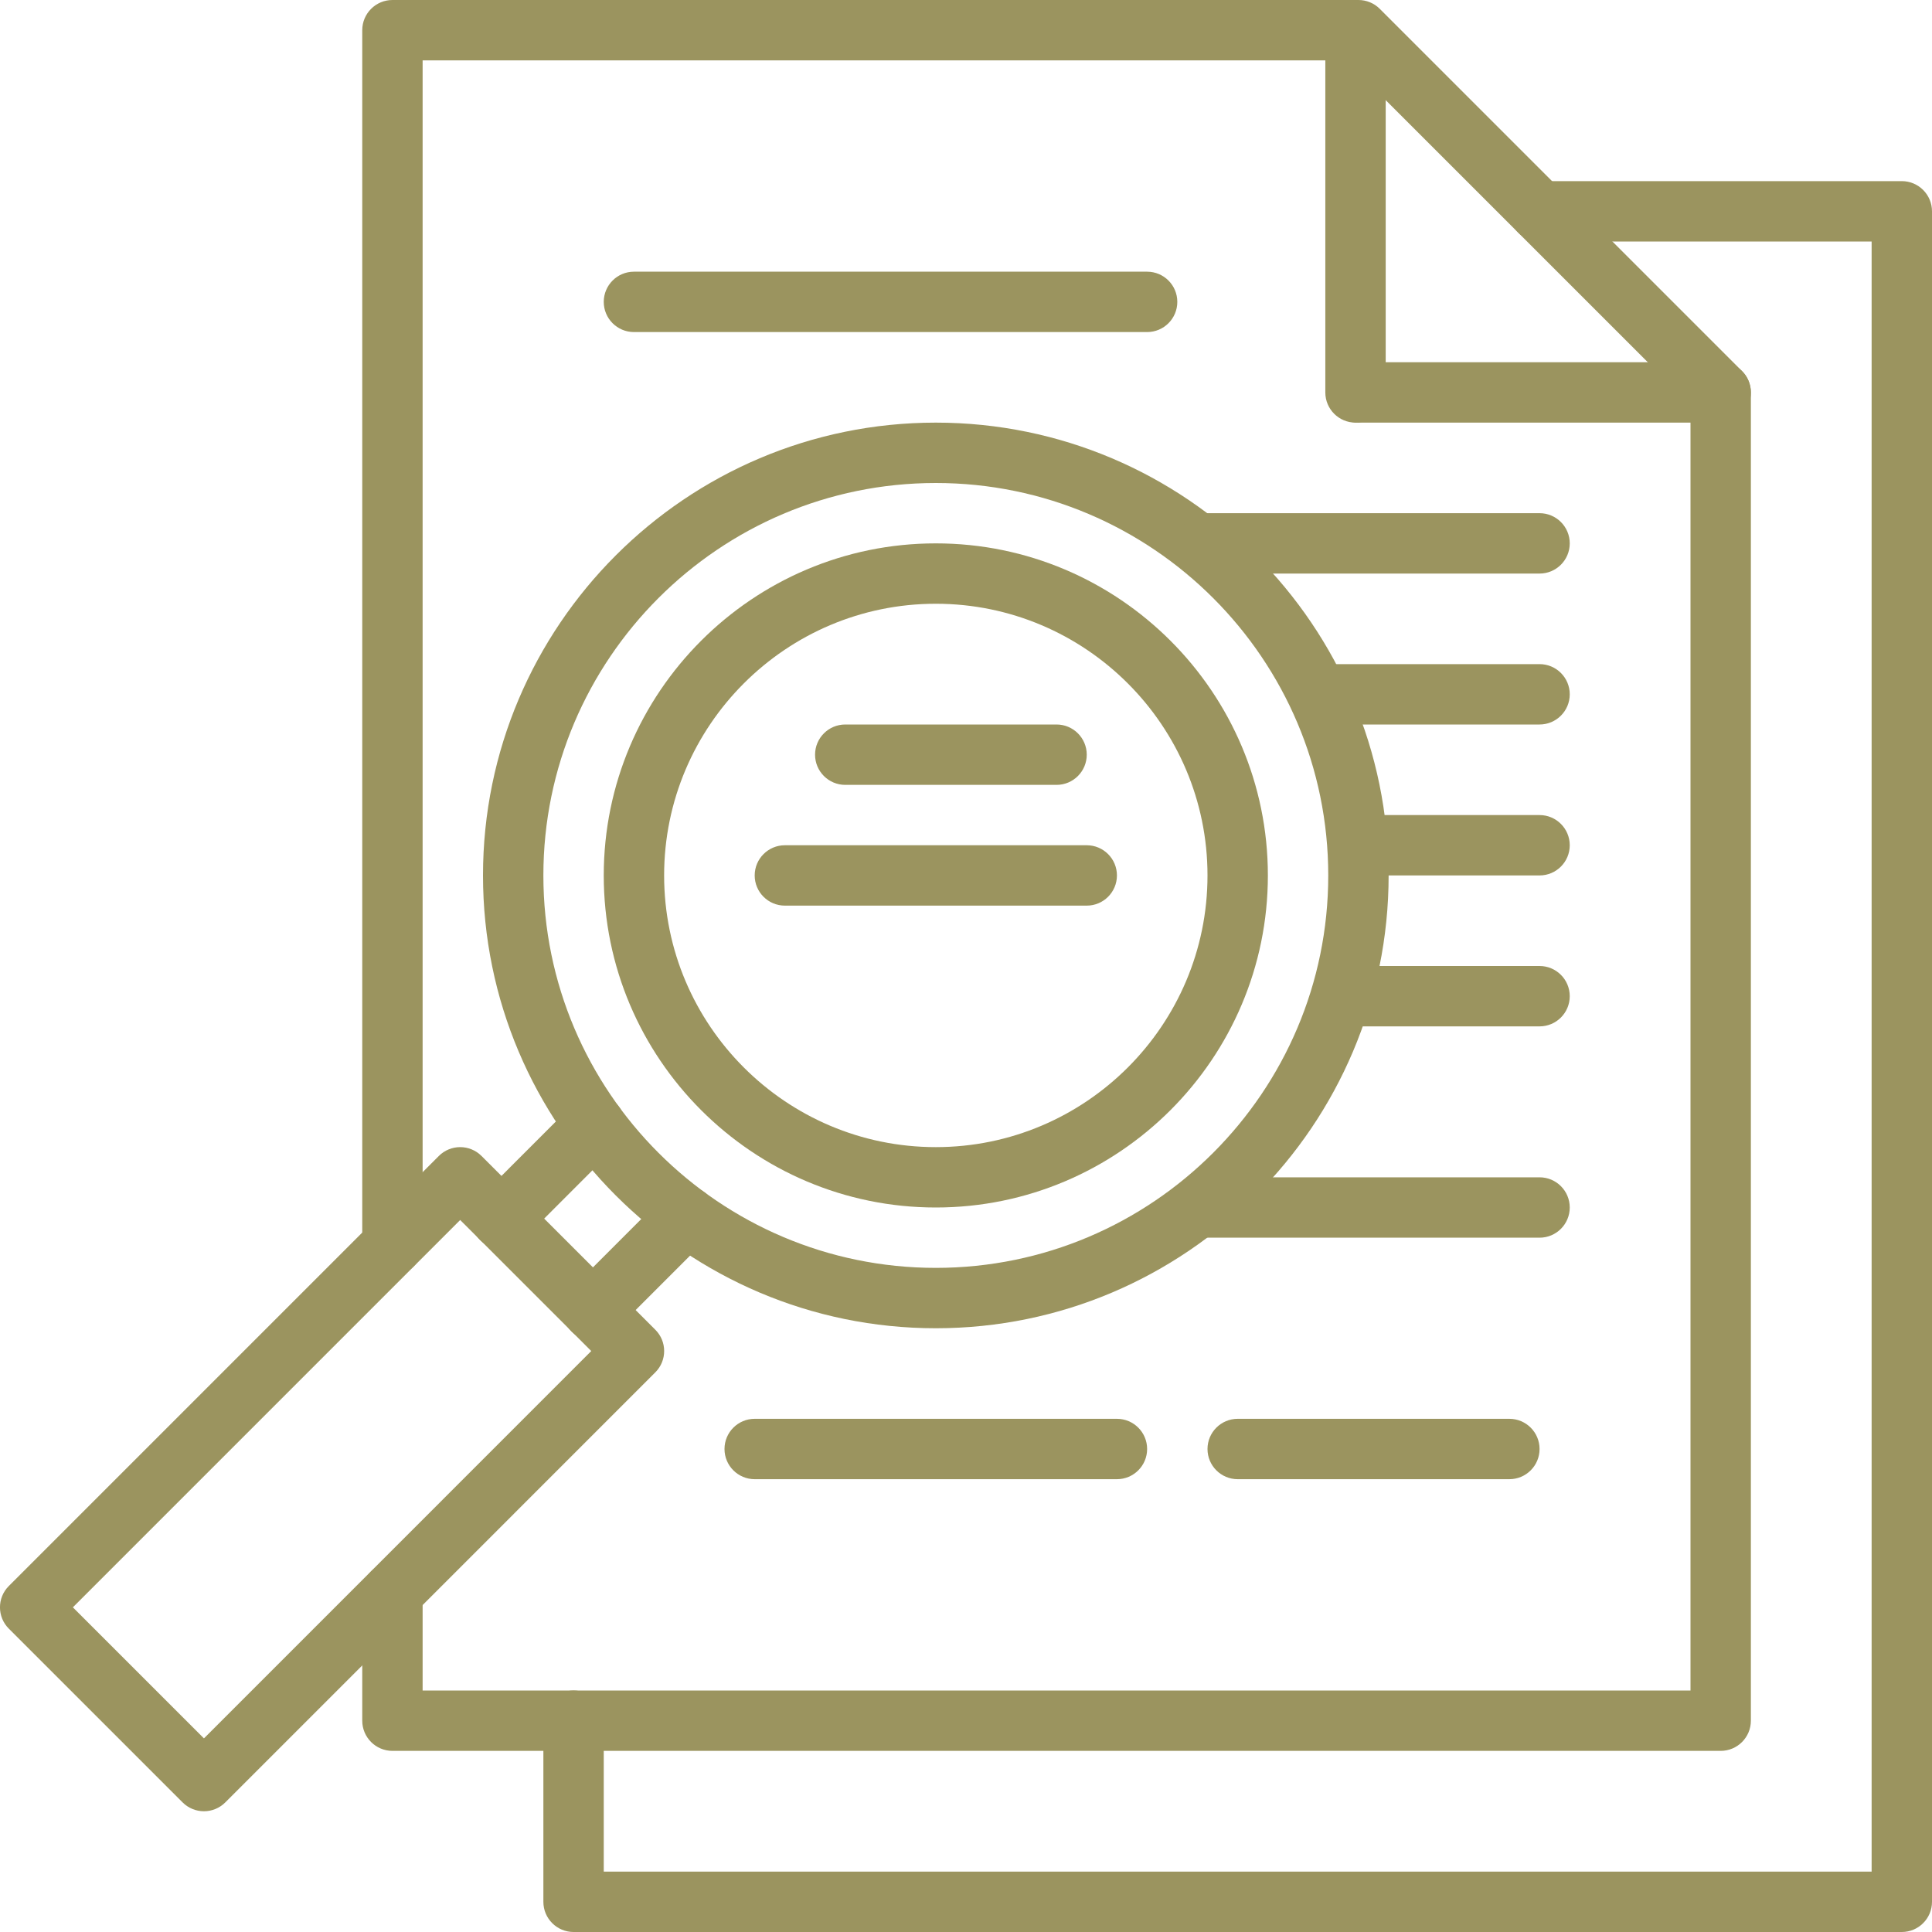
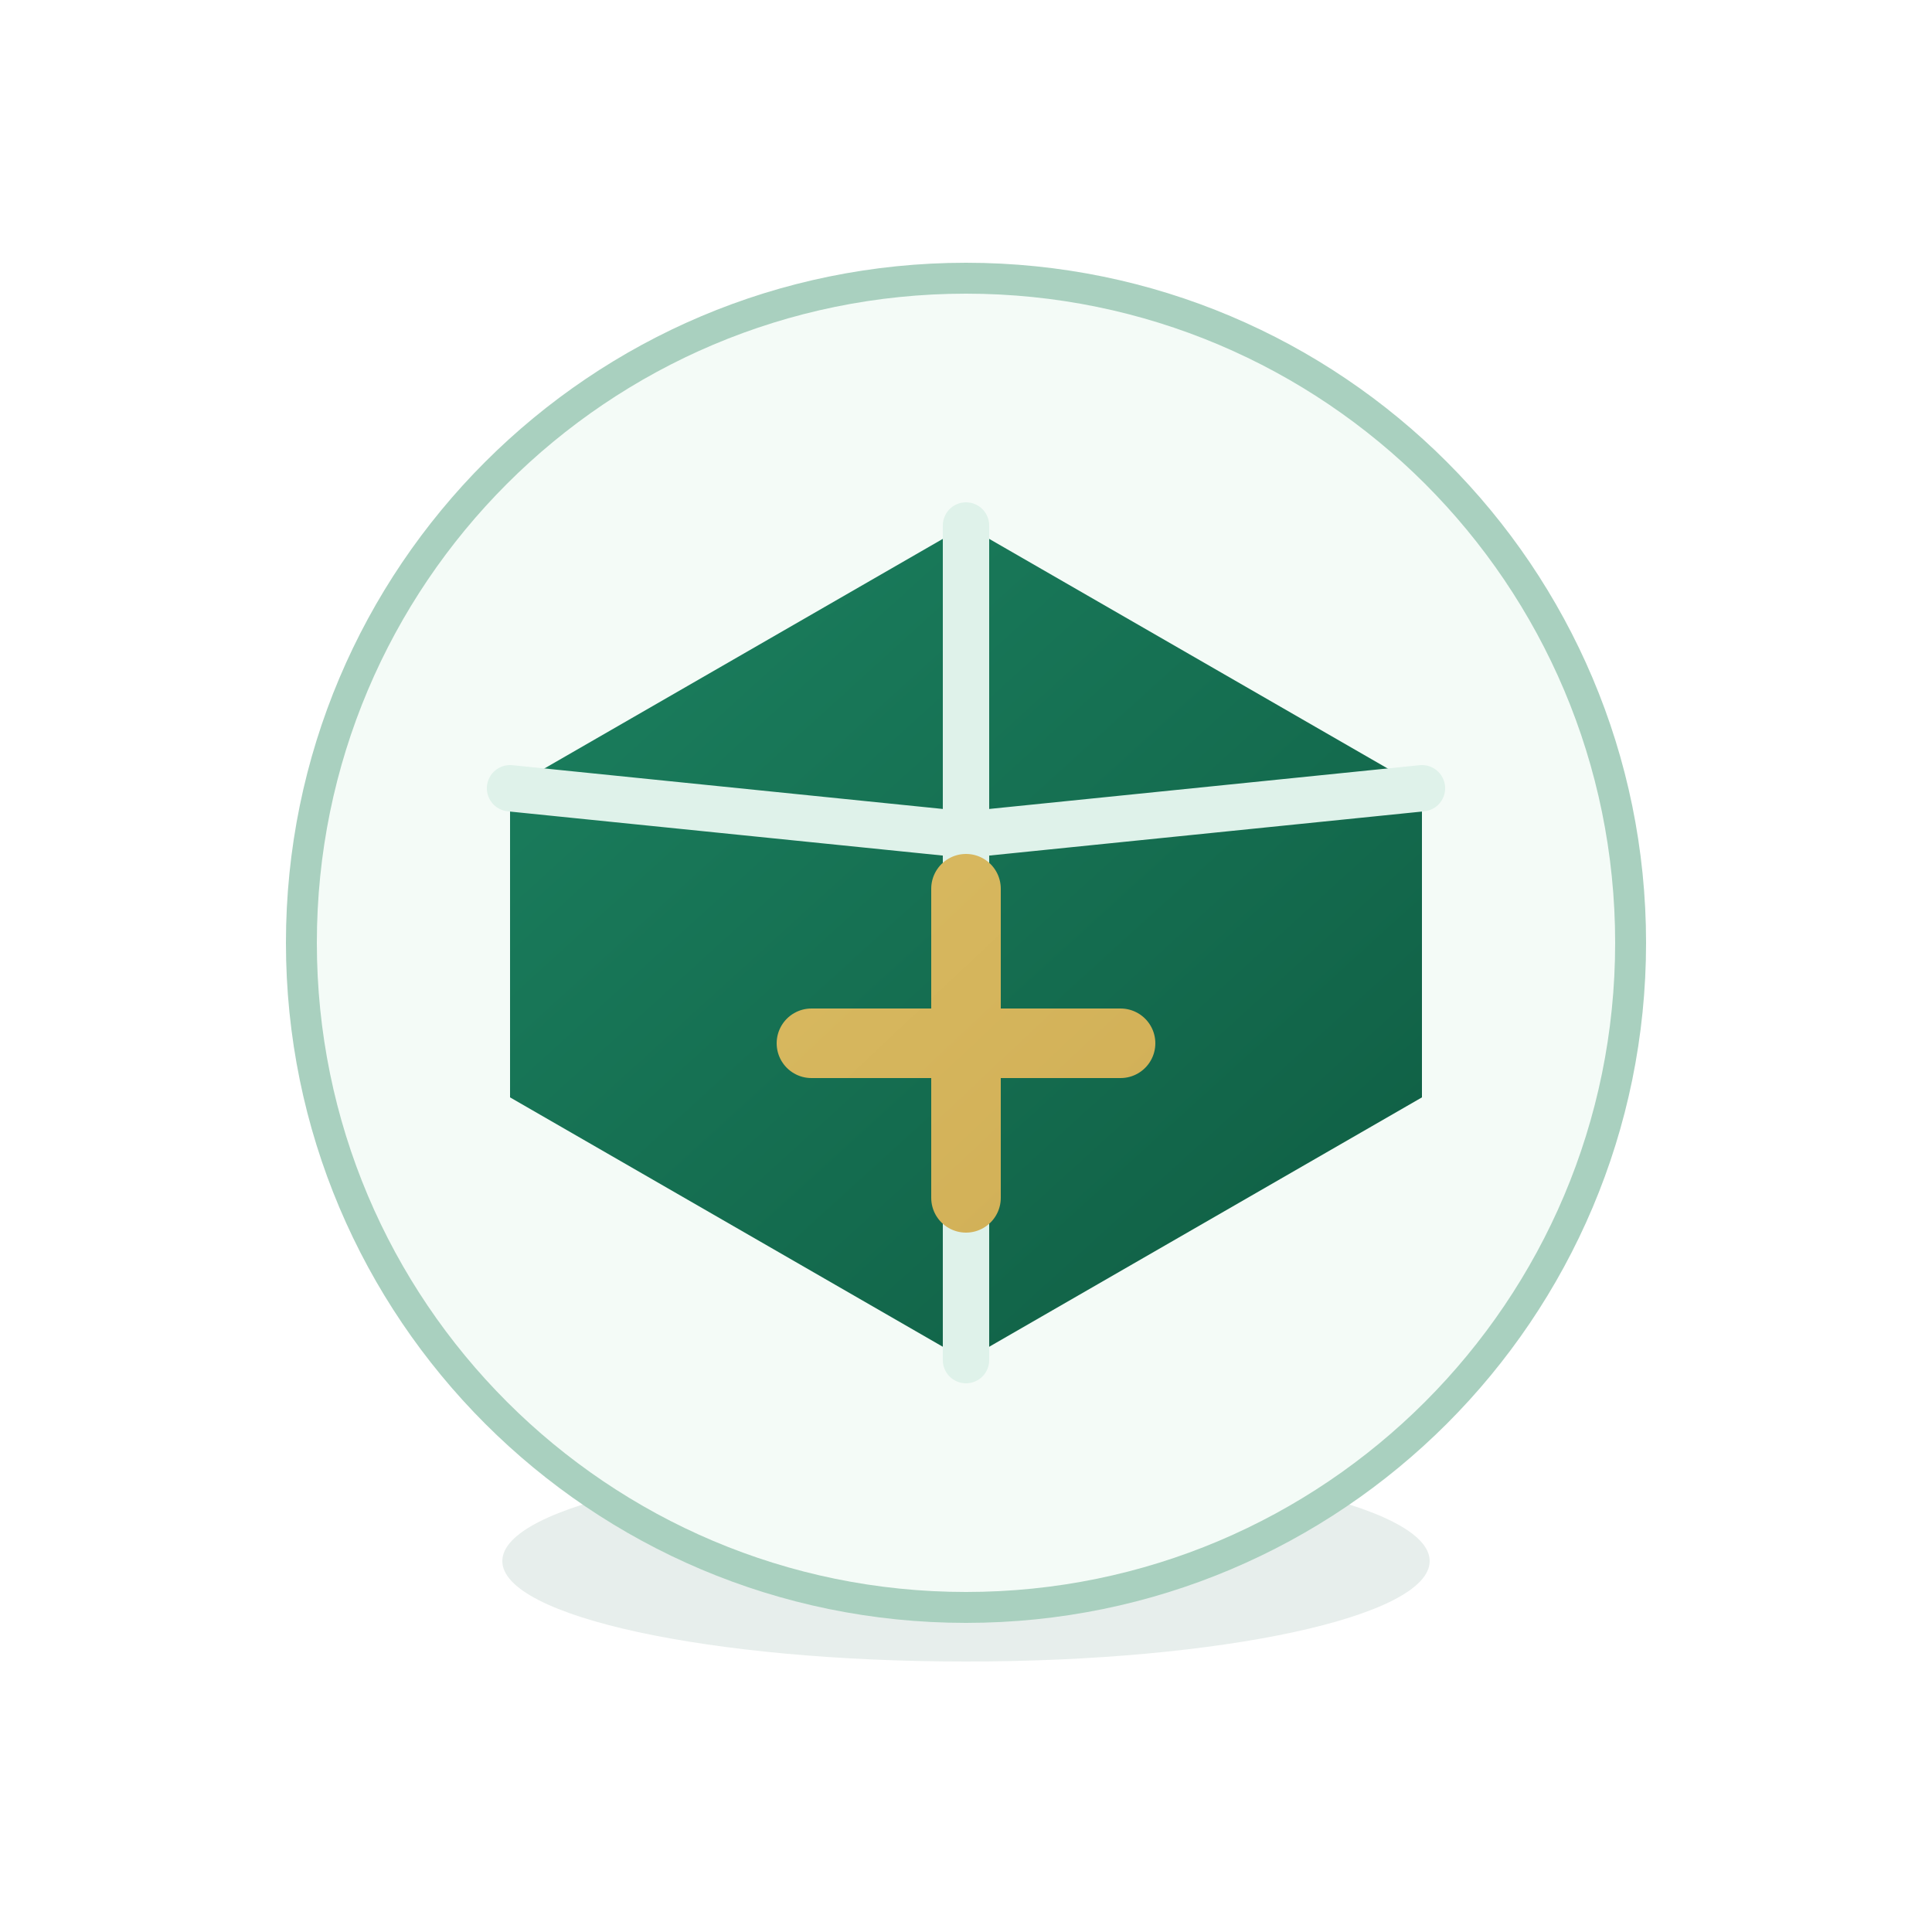
- <svg xmlns="http://www.w3.org/2000/svg" width="512" height="512" viewBox="0 0 64 64" overflow="hidden">
-   <style>
- .MsftOfcThm_Accent2_Fill_v2 {
-  fill:#9B945F;
- }
- </style>
-   <g>
-     <path d="M57 58 13 58C12.448 58 12 57.552 12 57L12 52.76C12 52.208 12.448 51.76 13 51.76 13.552 51.76 14 52.208 14 52.76L14 56 56 56 56 13.414 44.586 2 14 2 14 41.24C14 41.792 13.552 42.24 13 42.24 12.448 42.24 12 41.792 12 41.24L12 1C12 0.448 12.448 -1.11022e-16 13 -1.11022e-16L45 0C45.265 0 45.52 0.105 45.707 0.293L57.707 12.293C57.895 12.48 58 12.735 58 13L58 57C58 57.552 57.552 58 57 58Z" class="MsftOfcThm_Accent2_Fill_v2" stroke-width="0.129" fill="#9B945F" />
-     <path d="M44.903 14C44.351 14 43.903 13.552 43.903 13L43.903 2C43.903 1.448 44.351 1 44.903 1 45.455 1 45.903 1.448 45.903 2L45.903 13C45.903 13.552 45.455 14 44.903 14Z" class="MsftOfcThm_Accent2_Fill_v2" stroke-width="0.129" fill="#9B945F" />
-     <path d="M57 14 45 14C44.448 14 44 13.552 44 13 44 12.448 44.448 12 45 12L57 12C57.552 12 58 12.448 58 13 58 13.552 57.552 14 57 14Z" class="MsftOfcThm_Accent2_Fill_v2" stroke-width="0.129" fill="#9B945F" />
-     <path d="M63 64 19 64C18.448 64 18 63.552 18 63L18 57C18 56.448 18.448 56 19 56 19.552 56 20 56.448 20 57L20 62 62 62 62 8 51 8C50.448 8 50 7.552 50 7 50 6.448 50.448 6 51 6L63 6C63.552 6 64 6.448 64 7L64 63C64 63.552 63.552 64 63 64Z" class="MsftOfcThm_Accent2_Fill_v2" stroke-width="0.129" fill="#9B945F" />
-     <path d="M31 44C22.729 44 16 37.271 16 29 16 20.729 22.729 14 31 14 39.271 14 46 20.729 46 29 46 37.271 39.271 44 31 44ZM31 16C23.832 16 18 21.832 18 29 18 36.168 23.832 42 31 42 38.168 42 44 36.168 44 29 44 21.832 38.168 16 31 16Z" class="MsftOfcThm_Accent2_Fill_v2" stroke-width="0.129" fill="#9B945F" />
-     <path d="M31 40C24.935 40 20 35.065 20 29 20 22.935 24.935 18 31 18 37.065 18 42 22.935 42 29 42 35.065 37.065 40 31 40ZM31 20C26.038 20 22 24.038 22 29 22 33.962 26.038 38 31 38 35.962 38 40 33.963 40 29 40 24.037 35.962 20 31 20ZM6.756 60C6.491 60 6.236 59.895 6.049 59.707L0.293 53.952C-0.097 53.564-0.099 52.932 0.289 52.542 0.29 52.541 0.292 52.539 0.293 52.538L14.537 38.293C14.927 37.903 15.559 37.902 15.95 38.292 15.95 38.292 15.951 38.293 15.951 38.293L21.707 44.048C22.098 44.436 22.099 45.068 21.711 45.458 21.71 45.459 21.708 45.461 21.707 45.462L7.463 59.707C7.276 59.895 7.021 60 6.756 60ZM2.414 53.245 6.756 57.586 19.586 44.755 15.244 40.414Z" class="MsftOfcThm_Accent2_Fill_v2" stroke-width="0.129" fill="#9B945F" />
-     <path d="M19.64 44.4C19.088 44.401 18.64 43.955 18.639 43.403 18.638 43.137 18.744 42.881 18.933 42.693L22.033 39.592C22.424 39.202 23.056 39.202 23.447 39.592 23.837 39.983 23.837 40.615 23.447 41.006L20.347 44.107C20.16 44.295 19.905 44.4 19.64 44.4ZM16.61 41.37C16.058 41.371 15.61 40.925 15.609 40.373 15.608 40.107 15.714 39.851 15.903 39.663L19.003 36.562C19.393 36.172 20.026 36.172 20.417 36.562 20.808 36.953 20.808 37.586 20.417 37.976L17.317 41.077C17.13 41.265 16.875 41.37 16.61 41.37ZM51 19 40 19C39.448 19 39 18.552 39 18 39 17.448 39.448 17 40 17L51 17C51.552 17 52 17.448 52 18 52 18.552 51.552 19 51 19ZM35 26 28 26C27.448 26 27 25.552 27 25 27 24.448 27.448 24 28 24L35 24C35.552 24 36 24.448 36 25 36 25.552 35.552 26 35 26ZM51 24 44 24C43.448 24 43 23.552 43 23 43 22.448 43.448 22 44 22L51 22C51.552 22 52 22.448 52 23 52 23.552 51.552 24 51 24ZM51 29 45 29C44.448 29 44 28.552 44 28 44 27.448 44.448 27 45 27L51 27C51.552 27 52 27.448 52 28 52 28.552 51.552 29 51 29ZM51 41 40 41C39.448 41 39 40.552 39 40 39 39.448 39.448 39 40 39L51 39C51.552 39 52 39.448 52 40 52 40.552 51.552 41 51 41ZM37 49 25 49C24.448 49 24 48.552 24 48 24 47.448 24.448 47 25 47L37 47C37.552 47 38 47.448 38 48 38 48.552 37.552 49 37 49ZM50 49 41 49C40.448 49 40 48.552 40 48 40 47.448 40.448 47 41 47L50 47C50.552 47 51 47.448 51 48 51 48.552 50.552 49 50 49ZM38 11 21 11C20.448 11 20 10.552 20 10 20 9.448 20.448 9 21 9L38 9C38.552 9 39 9.448 39 10 39 10.552 38.552 11 38 11ZM51 34 45 34C44.448 34 44 33.552 44 33 44 32.448 44.448 32 45 32L51 32C51.552 32 52 32.448 52 33 52 33.552 51.552 34 51 34ZM36 30 26 30C25.448 30 25 29.552 25 29 25 28.448 25.448 28 26 28L36 28C36.552 28 37 28.448 37 29 37 29.552 36.552 30 36 30Z" class="MsftOfcThm_Accent2_Fill_v2" stroke-width="0.129" fill="#9B945F" />
-   </g>
+ <svg xmlns="http://www.w3.org/2000/svg" width="500" height="500" viewBox="0 0 500 500" fill="none">
+   <defs>
+     <linearGradient id="g" x1="80" y1="64" x2="420" y2="438" gradientUnits="userSpaceOnUse">
+       <stop stop-color="#1F8B68" />
+       <stop offset="1" stop-color="#0B5139" />
+     </linearGradient>
+     <linearGradient id="a" x1="90" y1="80" x2="410" y2="420" gradientUnits="userSpaceOnUse">
+       <stop stop-color="#E4C96F" />
+       <stop offset="1" stop-color="#C7A24A" />
+     </linearGradient>
+     <linearGradient id="t" x1="88" y1="80" x2="420" y2="410" gradientUnits="userSpaceOnUse">
+       <stop stop-color="#2BC7B8" />
+       <stop offset="1" stop-color="#16A394" />
+     </linearGradient>
+   </defs>
+   <ellipse cx="250" cy="404" rx="120" ry="26" fill="#0B5139" opacity="0.10" />
+   <circle cx="250" cy="244" r="172" fill="#F4FBF7" stroke="#A9D0BF" stroke-width="8" />
+   <path d="M250 136l118 68v80L250 352l-118-68v-80z" fill="url(#g)" />
+   <path d="M250 136v80l118-12M250 216l-118-12M250 216v136" stroke="#DFF2EA" stroke-width="12" stroke-linecap="round" stroke-linejoin="round" />
+   <path d="M210 270h80M250 230v80" stroke="url(#a)" stroke-width="18" stroke-linecap="round" />
</svg>
